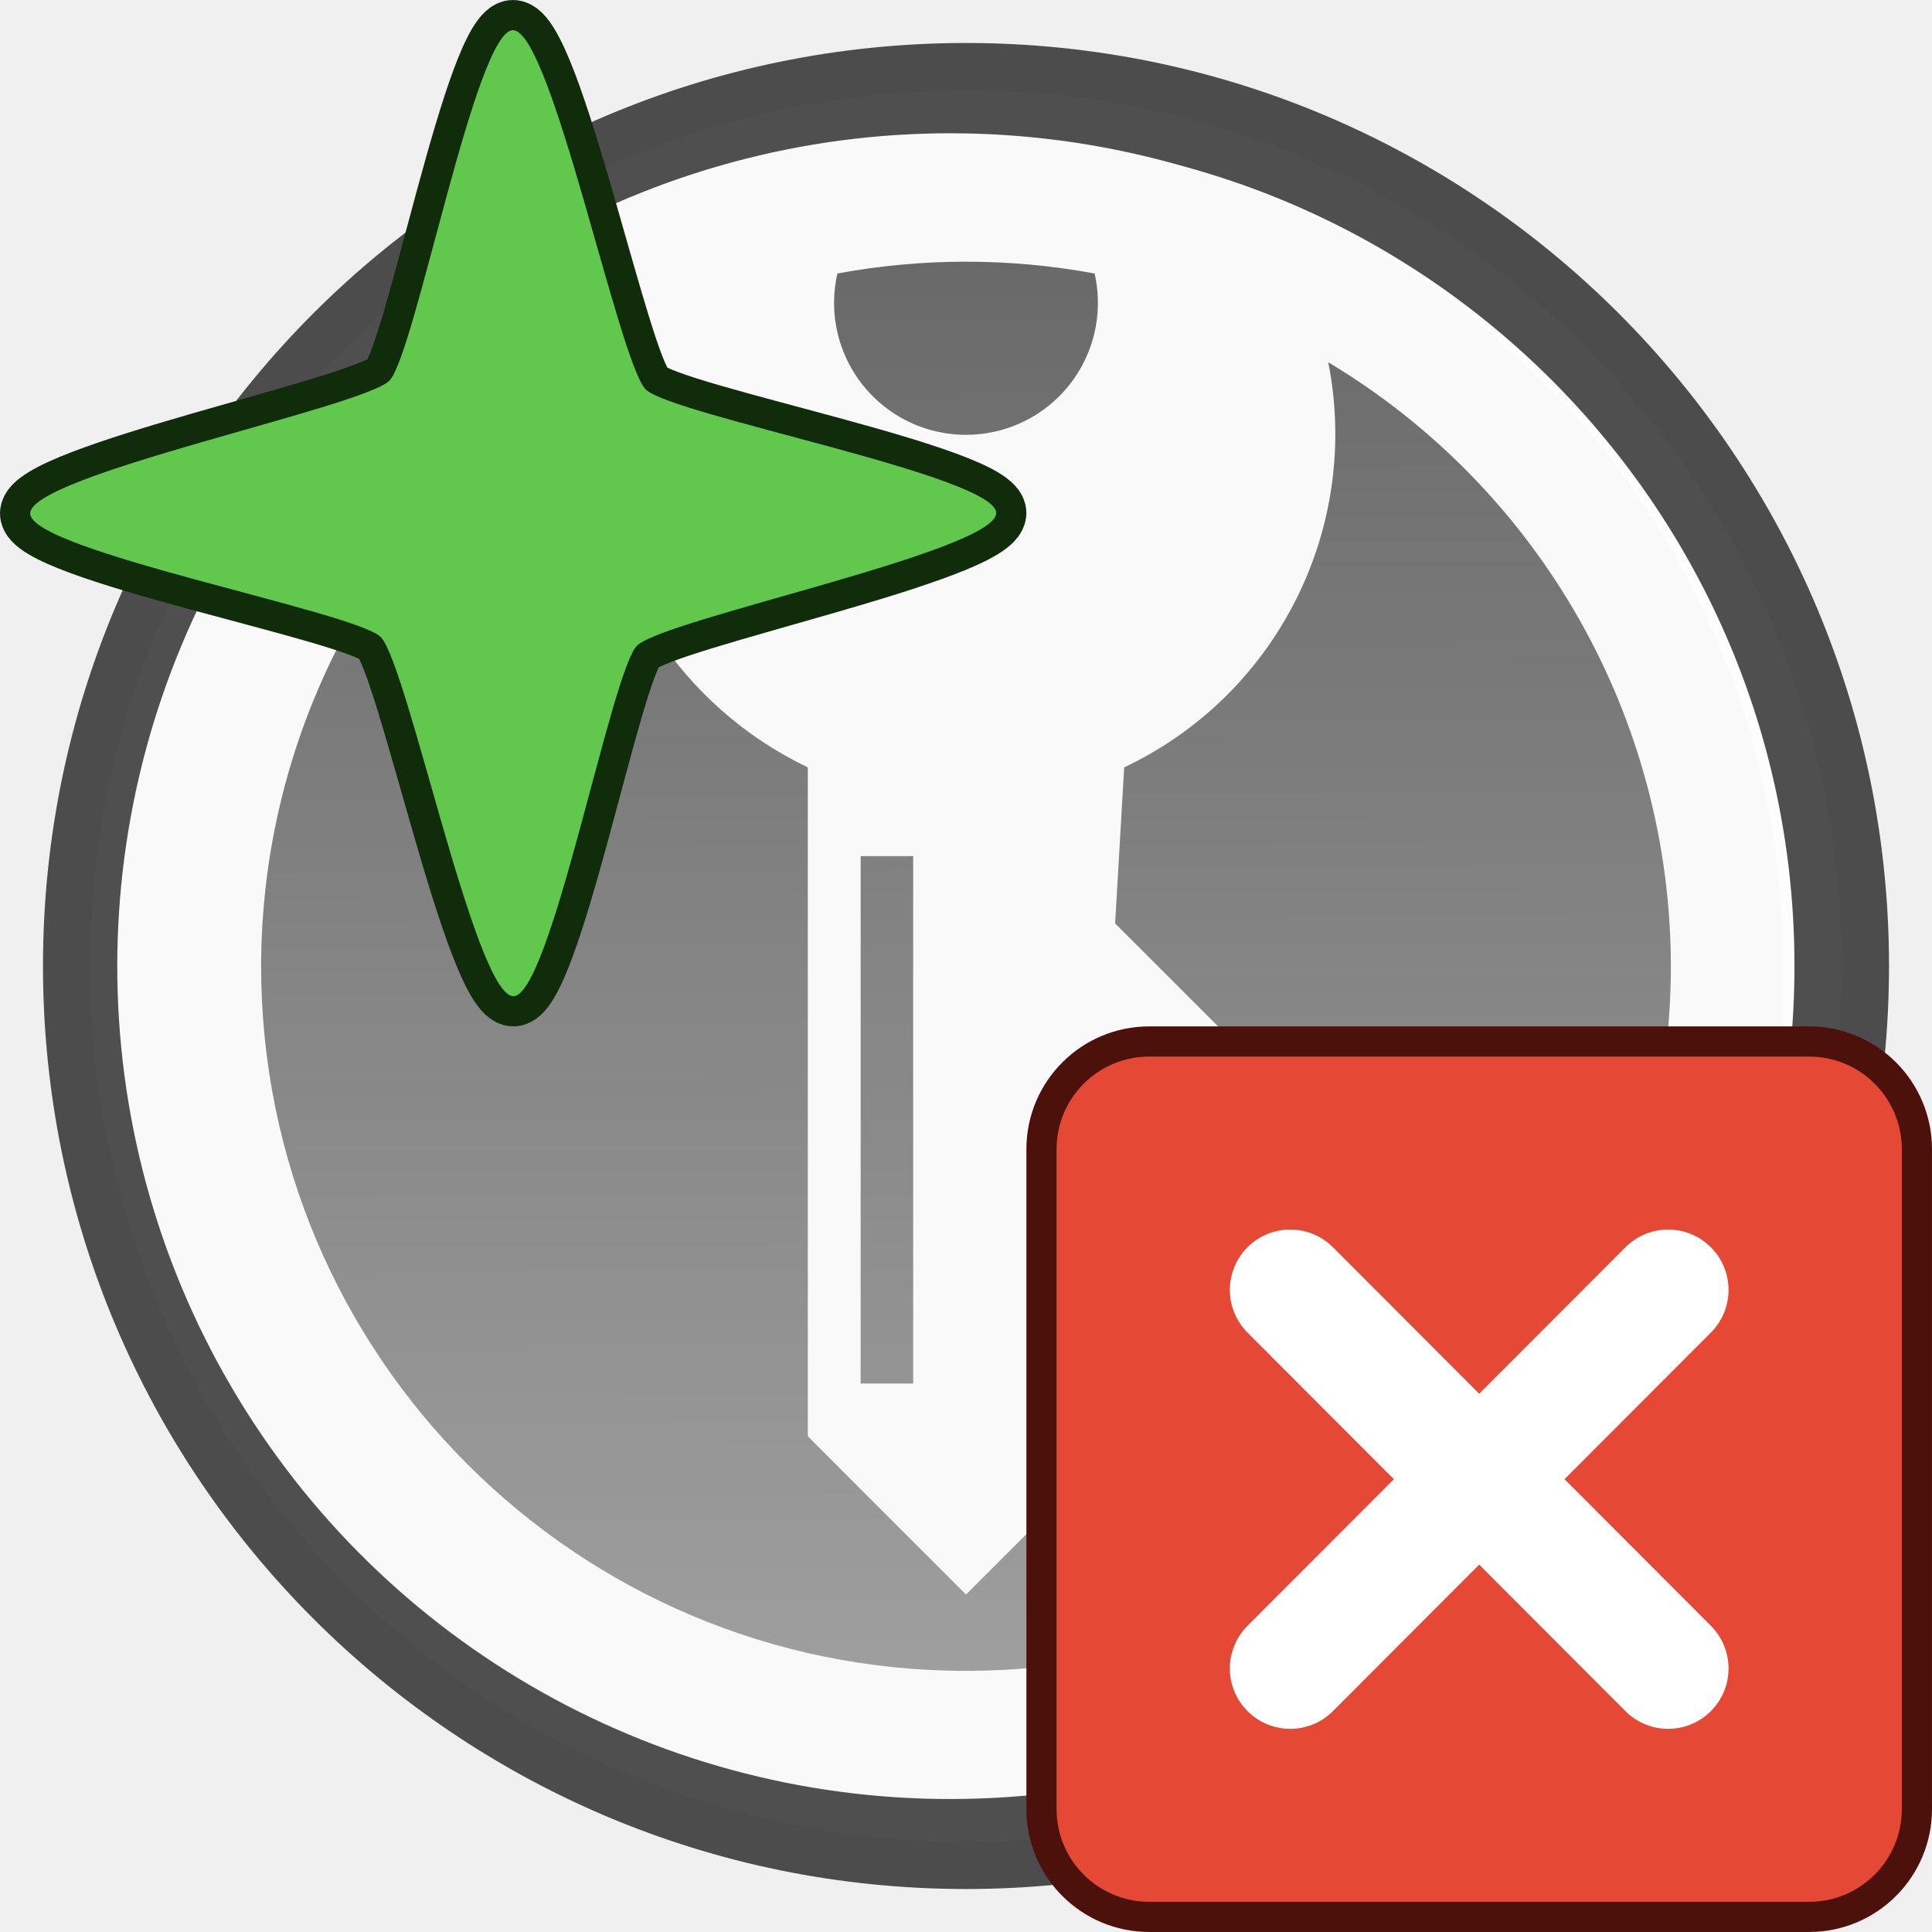
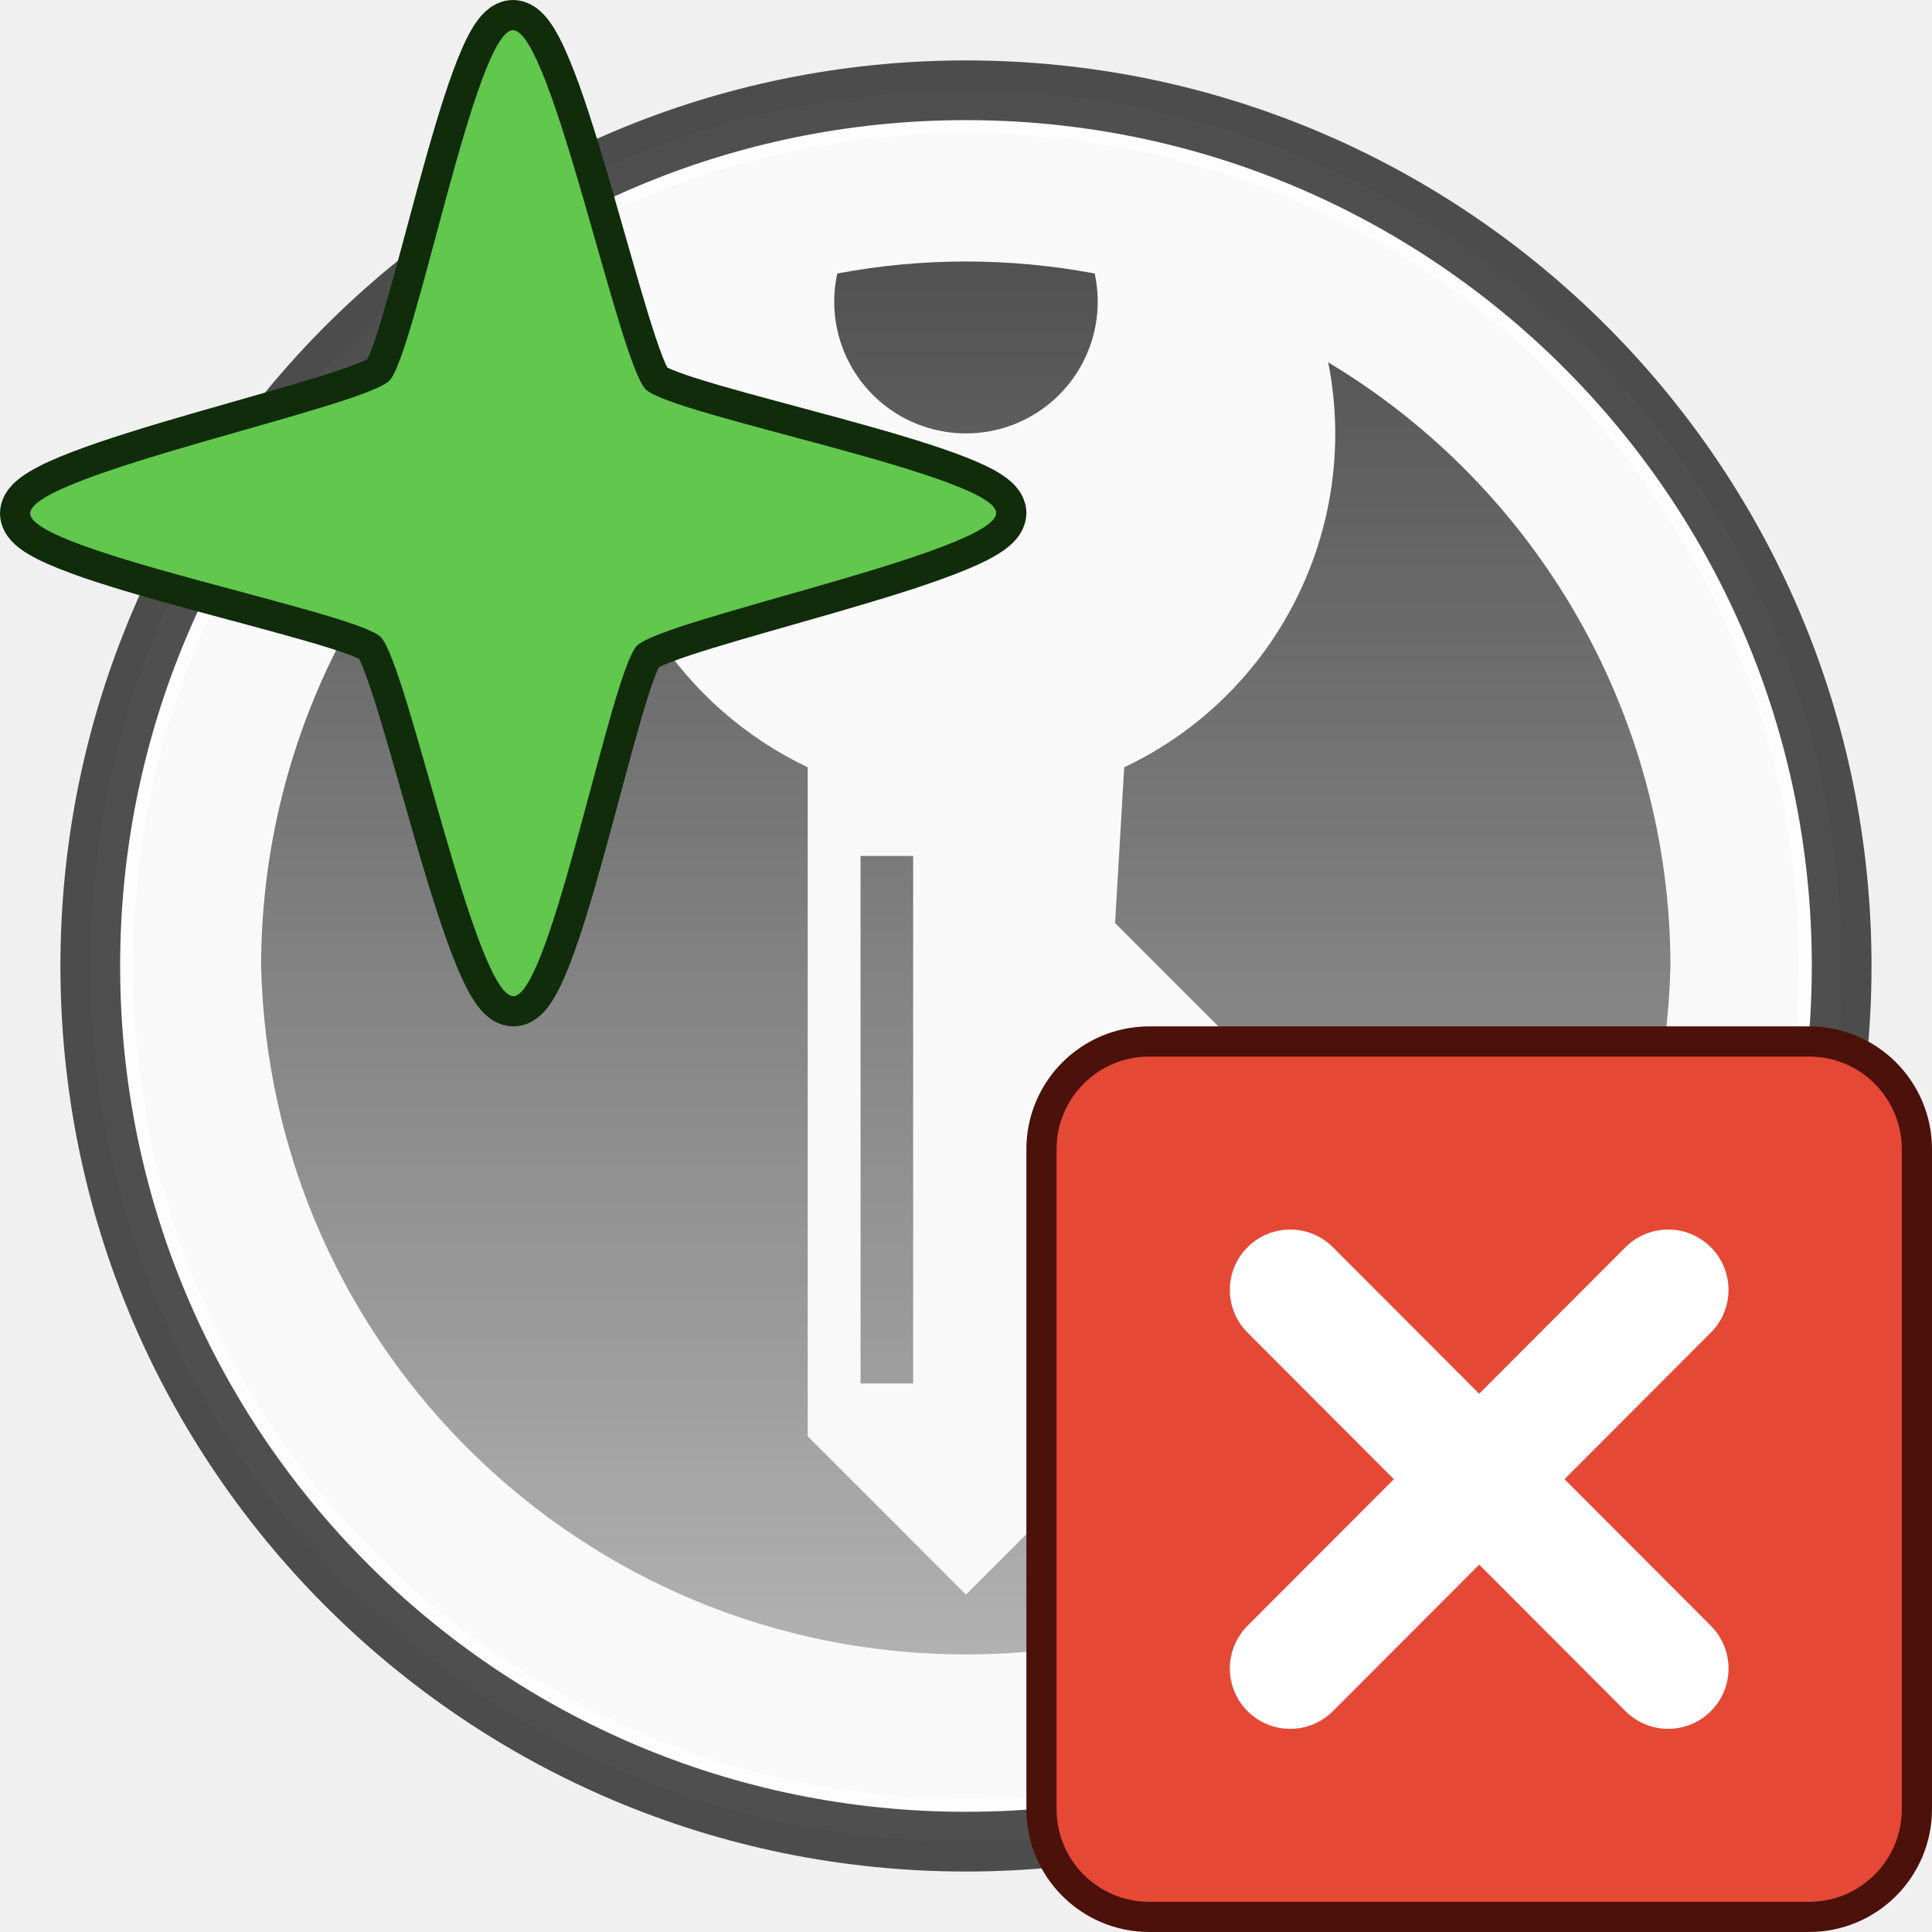
<svg xmlns="http://www.w3.org/2000/svg" xmlns:xlink="http://www.w3.org/1999/xlink" height="64" width="64" viewBox="0 0 64 64" xml:space="preserve">
  <defs>
    <linearGradient id="a">
-       <stop offset="0" style="stop-color:#606060;stop-opacity:1" />
-       <stop offset="1" style="stop-color:#999;stop-opacity:1" />
+       <stop offset="0" style="stop-color:#464646;stop-opacity:1" />
+       <stop offset="1" style="stop-color:#adadad;stop-opacity:1" />
    </linearGradient>
-     <linearGradient xlink:href="#a" id="b" x1="31.95" y1="8.51" x2="32.2" y2="55.71" gradientUnits="userSpaceOnUse" />
+     <linearGradient xlink:href="#a" id="b" gradientUnits="userSpaceOnUse" x1="53.24" y1="12.75" x2="53.24" y2="86.36" />
  </defs>
-   <g style="display:inline">
-     <circle r="29.01" style="opacity:.871;fill:#fff;fill-opacity:1;fill-rule:evenodd;stroke:#000;stroke-width:3.132;stroke-linecap:round;stroke-linejoin:round;stroke-miterlimit:4;stroke-dasharray:none;stroke-opacity:.784" cx="32" cy="32" />
-     <circle style="opacity:1;fill:none;fill-opacity:1;fill-rule:evenodd;stroke:none;stroke-width:1.5;stroke-linecap:round;stroke-linejoin:round;stroke-miterlimit:4;stroke-dasharray:none;stroke-opacity:1" cx="32" cy="32" r="26.73" />
-     <path style="display:inline;opacity:1;fill:#f9f9f9;fill-opacity:1;fill-rule:evenodd;stroke:none;stroke-width:1.579;stroke-linecap:round;stroke-linejoin:round;stroke-miterlimit:4;stroke-dasharray:none;stroke-opacity:1" d="M32 4.42a27.59 27.59 0 1 0 0 55.17 27.59 27.59 0 0 0 0-55.17Zm0 4.23c1.43 0 2.86.15 4.26.41a4.37 4.37 0 1 1-8.52 0c1.4-.27 2.83-.4 4.26-.4ZM20 12a12.23 12.23 0 0 0 6.75 13.42v22.16L32 52.82l5.24-5.24-.3-4.64 2.47-2.47L36.94 38l3.7-3.71-3.7-3.7.3-5.17A12.22 12.22 0 0 0 44 12a23.35 23.35 0 0 1 11.35 20 23.35 23.35 0 0 1-46.7 0A23.35 23.35 0 0 1 20 12Zm8.5 16.36h1.75v17.47h-1.74V28.36z" />
-     <path style="display:inline;opacity:.94;fill:url(#b);fill-opacity:1;fill-rule:nonzero;stroke:none;stroke-width:.505;stroke-linecap:round;stroke-linejoin:round;stroke-miterlimit:4;stroke-dasharray:none;stroke-opacity:1" d="M36.26 9.06a4.37 4.37 0 1 1-8.52 0 23.35 23.35 0 0 1 8.52 0zm-16.5 5.32c0 4.87 2.87 9.07 7 11.04v22.16L32 52.82l5.24-5.24-.3-4.64 2.47-2.47L36.94 38l3.7-3.71-3.7-3.7.3-5.17A12.22 12.22 0 0 0 44 12a23.35 23.35 0 0 1 11.35 20 23.35 23.35 0 0 1-46.7 0A23.35 23.35 0 0 1 20 12a12.4 12.4 0 0 0-.23 2.38zm8.74 13.98h1.75v17.47h-1.74V28.36z" />
+   <g style="display:inline" transform="translate(.42 .42) scale(.63158)">
+     <circle r="45.93" style="opacity:.871;fill:#fff;fill-opacity:1;fill-rule:evenodd;stroke:#000;stroke-width:3.132;stroke-linecap:round;stroke-linejoin:round;stroke-miterlimit:4;stroke-dasharray:none;stroke-opacity:.784" cx="50" cy="50" />
+     <circle style="opacity:1;fill:none;fill-opacity:1;fill-rule:evenodd;stroke:none;stroke-width:1.5;stroke-linecap:round;stroke-linejoin:round;stroke-miterlimit:4;stroke-dasharray:none;stroke-opacity:1" cx="50" cy="50" r="42.32" />
+     <path style="opacity:1;fill:#f9f9f9;fill-opacity:1;fill-rule:evenodd;stroke:none;stroke-width:2.5;stroke-linecap:round;stroke-linejoin:round;stroke-miterlimit:4;stroke-dasharray:none;stroke-opacity:1" d="M50 6.32A43.68 43.68 0 0 0 6.32 50 43.68 43.68 0 0 0 50 93.68 43.68 43.68 0 0 0 93.68 50 43.68 43.68 0 0 0 50 6.32Zm0 6.72c2.26 0 4.52.22 6.75.64a6.92 6.92 0 1 1-13.5 0c2.23-.42 4.49-.64 6.75-.64Zm-19 5.3a19.36 19.36 0 0 0 10.7 21.24v35.09l8.3 8.3 8.3-8.3-.48-7.35 3.92-3.92-3.92-3.9 5.87-5.88-5.87-5.87.48-8.17A19.35 19.35 0 0 0 69 18.34 36.97 36.97 0 0 1 86.95 50a36.97 36.97 0 0 1-73.92 0c.01-12.98 6.83-25 17.97-31.67Zm13.46 25.9h2.77V71.9h-2.76V44.23z" />
+     <path style="opacity:.94;fill:url(#b);fill-opacity:1;fill-rule:nonzero;stroke:none;stroke-width:.8;stroke-linecap:round;stroke-linejoin:round;stroke-miterlimit:4;stroke-dasharray:none;stroke-opacity:1" d="M56.75 13.68a6.91 6.91 0 1 1-13.5 0 36.48 36.48 0 0 1 13.5 0zM30.63 22.1c0 7.72 4.53 14.37 11.07 17.48v35.09l8.3 8.3 8.3-8.3-.48-7.35 3.92-3.92-3.92-3.9 5.87-5.88-5.87-5.87.48-8.17A19.35 19.35 0 0 0 69 18.34 36.97 36.97 0 0 1 86.95 50a36.97 36.97 0 0 1-73.92 0c.01-12.98 6.83-25 17.97-31.67a19.4 19.4 0 0 0-.38 3.77zm13.83 22.13h2.77V71.9h-2.76V44.24z" />
  </g>
-   <g stroke="#0c0c0c" stroke-opacity=".8" style="display:inline;stroke-width:1;stroke:#34220a;stroke-opacity:1">
+   <g stroke="#0c0c0c" stroke-opacity=".8" style="display:inline;stroke:#34220a;stroke-width:1;stroke-opacity:1">
    <g style="display:inline;stroke:#34220a;stroke-width:.846;stroke-opacity:1">
      <path d="M17 33c-1.27-.04-3.5-11-4.39-11.9C11.74 20.25.96 18.24 1 17c.04-1.27 11-3.5 11.9-4.39C13.75 11.74 15.76.96 17 1c1.27.04 3.5 11 4.39 11.9.87.86 11.65 2.87 11.61 4.1-.04 1.27-11 3.5-11.9 4.39-.86.87-2.87 11.65-4.1 11.61z" display="inline" fill="#62c74d" stroke="none" style="display:inline;stroke:#102c0b;stroke-width:2;stroke-dasharray:none;stroke-opacity:1;paint-order:stroke fill markers" />
    </g>
    <g style="display:inline;stroke:#34220a;stroke-width:1;stroke-opacity:1">
      <rect x="35.68" y="35.68" width="28" height="28" ry="3.07" display="inline" fill="#e54835" stroke="none" style="display:inline;stroke:#4b110a;stroke-width:1.999;stroke-linecap:round;stroke-linejoin:round;stroke-dasharray:none;stroke-opacity:1;paint-order:stroke fill markers" transform="translate(-.68 -.68)" />
      <path d="m42.74 42.73 12.52 12.54m0-12.54L42.74 55.27" display="inline" fill="#fff" stroke="#fff" stroke-linecap="round" style="display:inline;stroke:#fff;stroke-width:4;stroke-dasharray:none;stroke-opacity:1" />
    </g>
  </g>
</svg>
